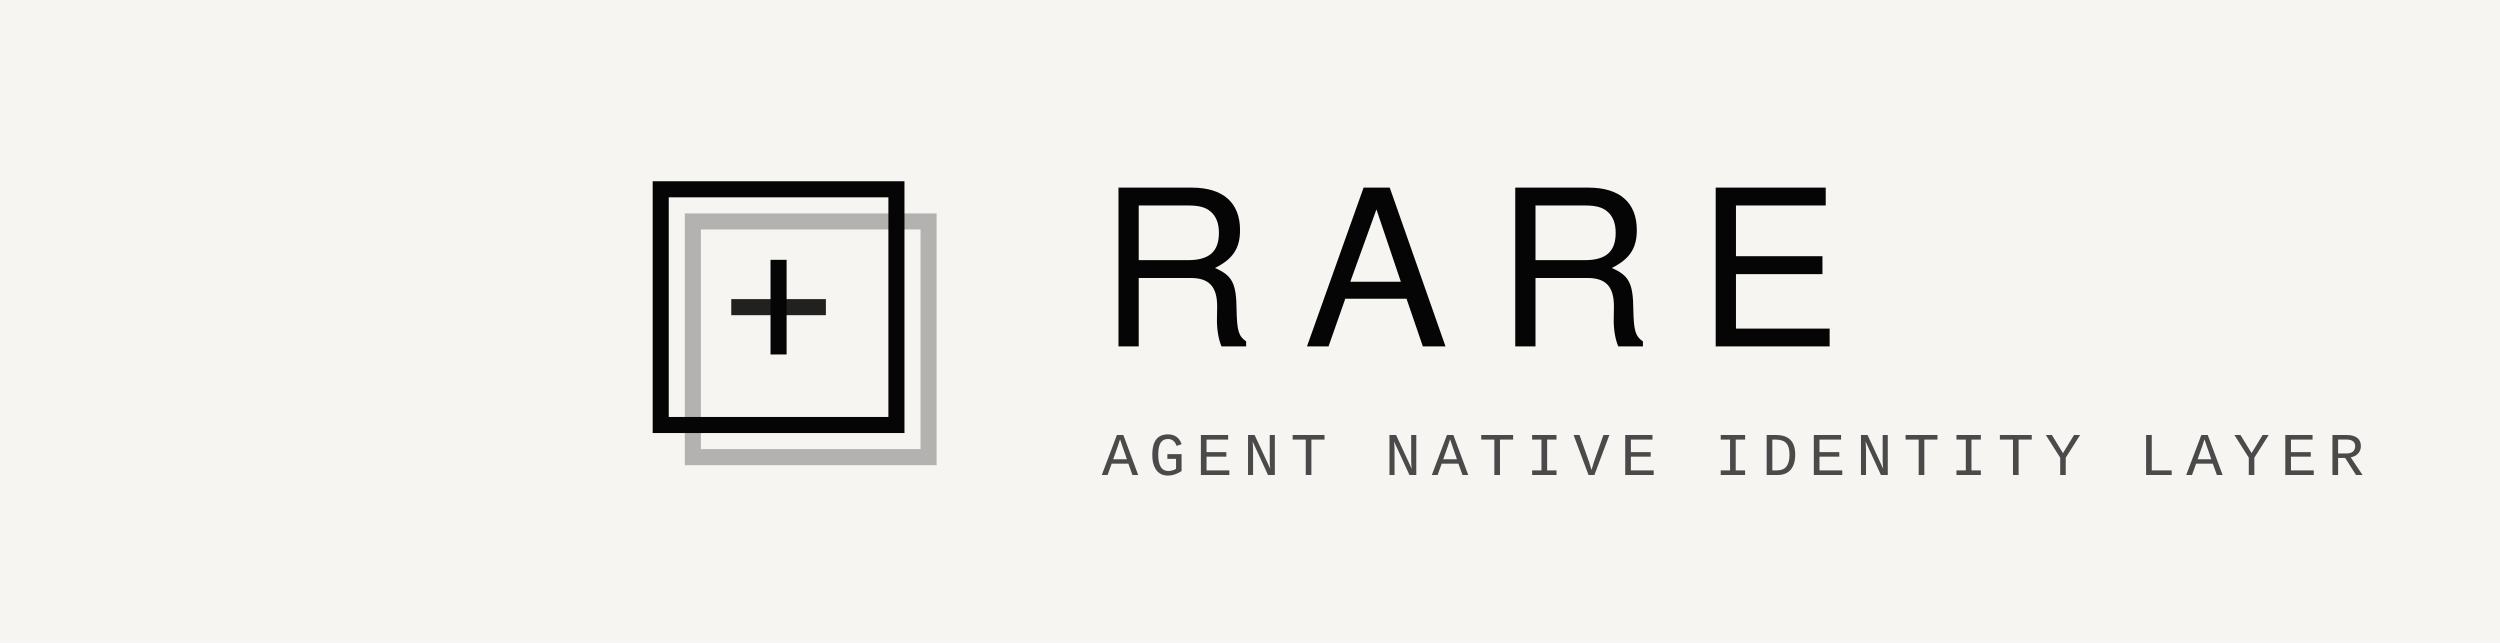
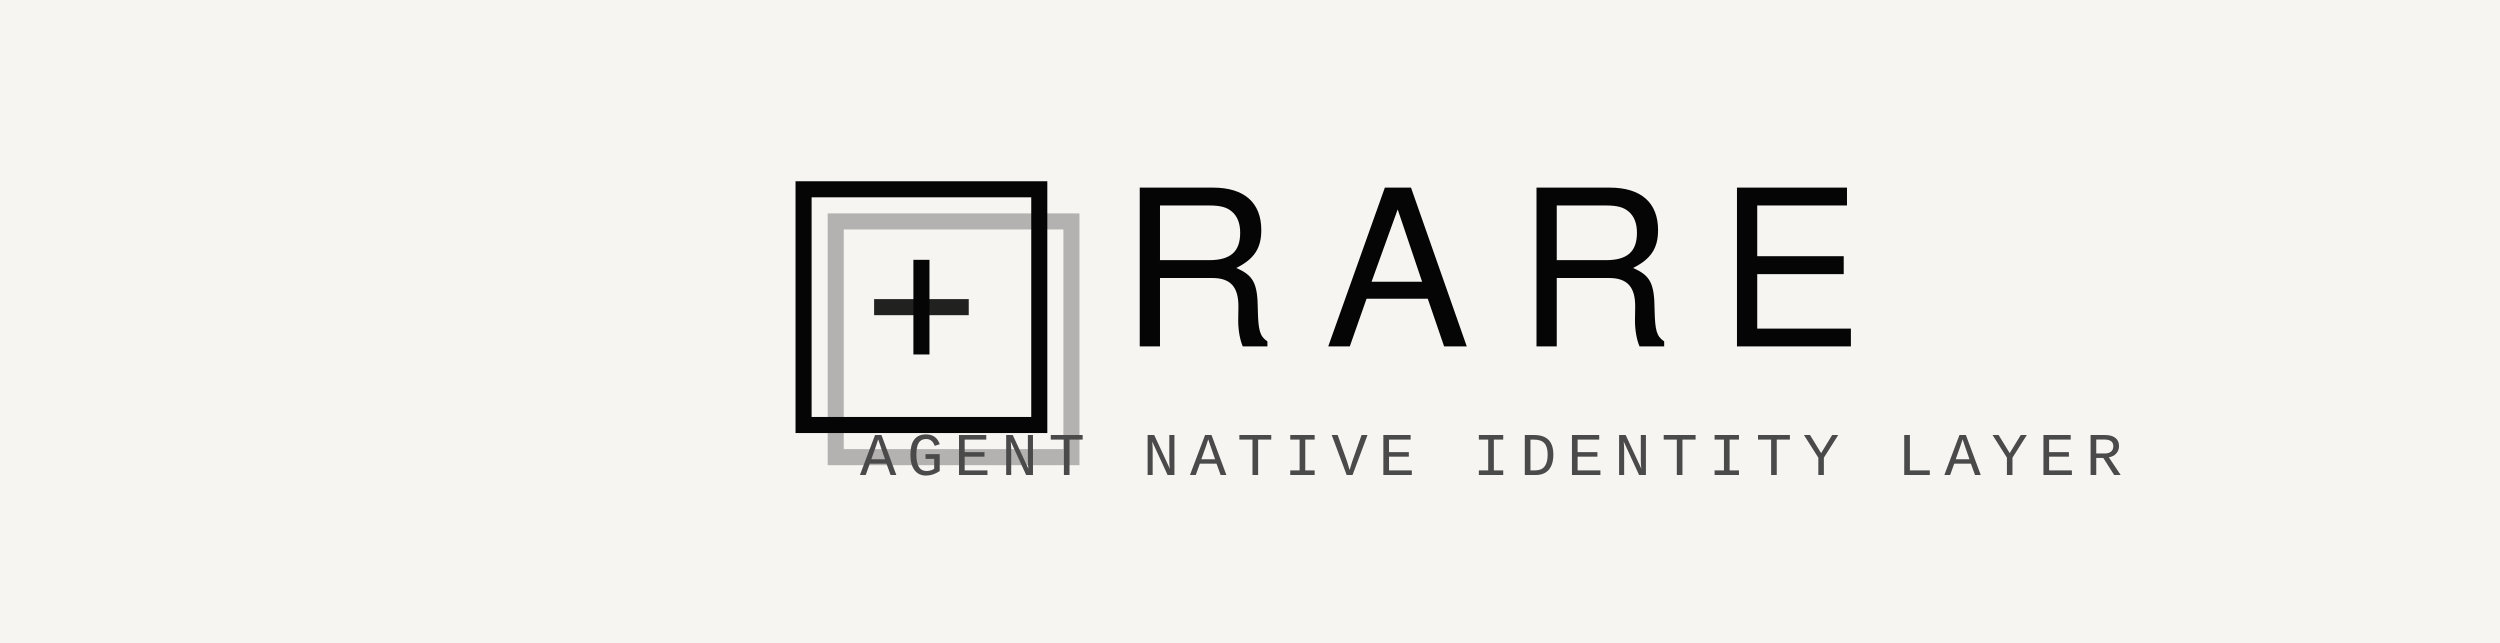
<svg xmlns="http://www.w3.org/2000/svg" width="1400" height="360" viewBox="0 0 1400 360" role="img" aria-labelledby="title desc">
  <rect width="1400" height="360" fill="#f6f5f2" />
  <g transform="translate(700 180)">
-     <g transform="translate(-330 -74)" fill="none" stroke="#050505" stroke-linecap="square" stroke-linejoin="miter">
+     <g transform="translate(-250 -74)" fill="none" stroke="#050505" stroke-linecap="square" stroke-linejoin="miter">
      <rect x="0" y="0" width="132" height="132" stroke-width="9" />
      <rect x="18" y="18" width="132" height="132" stroke-width="9" opacity="0.28" />
      <path d="M66 44 V88" stroke-width="9" />
      <path d="M44 66 H88" stroke-width="9" opacity="0.88" />
    </g>
-     <text x="-85" y="14" fill="#050505" font-family="Helvetica, Arial, sans-serif" font-size="122" font-weight="400" letter-spacing="26">RARE</text>
-     <text x="-83" y="86" fill="#4a4a4a" font-family="Courier New, monospace" font-size="34" letter-spacing="6">AGENT NATIVE IDENTITY LAYER</text>
+     <text x="135" y="14" fill="#050505" font-family="Helvetica, Arial, sans-serif" font-size="122" font-weight="400" letter-spacing="26" text-anchor="middle">RARE</text>
+     <text x="135" y="86" fill="#4a4a4a" font-family="Courier New, monospace" font-size="34" letter-spacing="6" text-anchor="middle">AGENT NATIVE IDENTITY LAYER</text>
  </g>
</svg>
